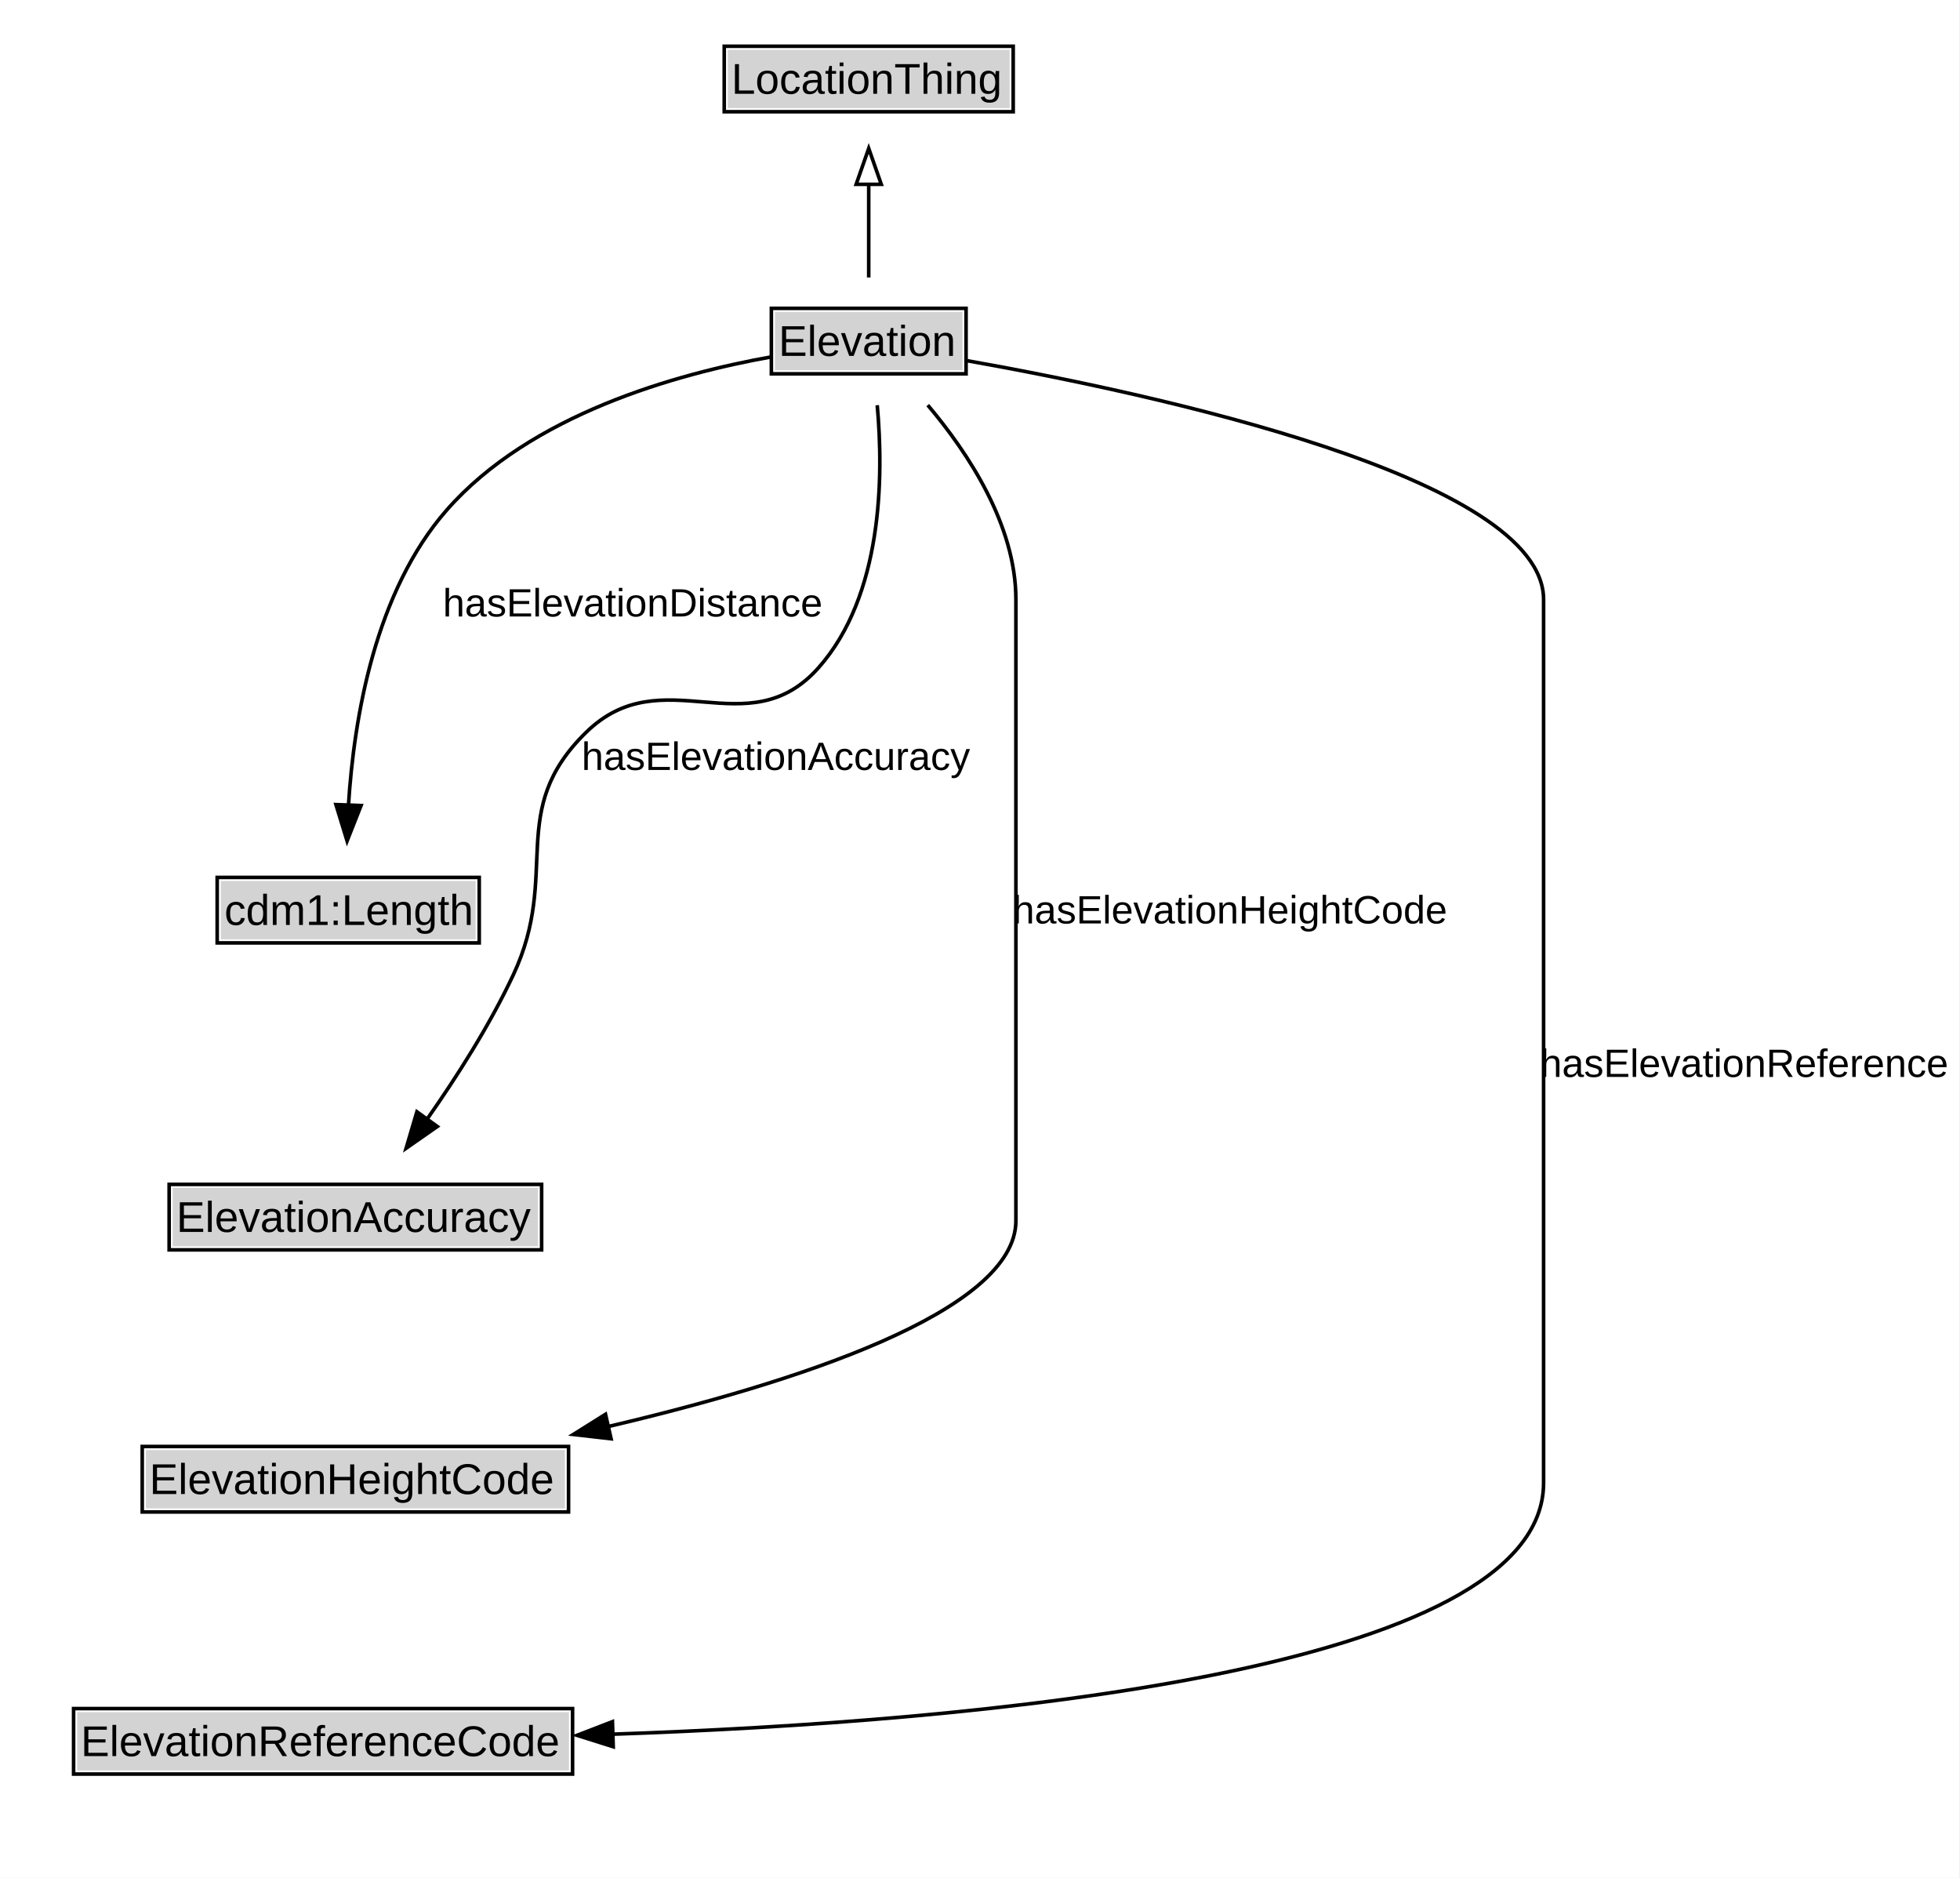
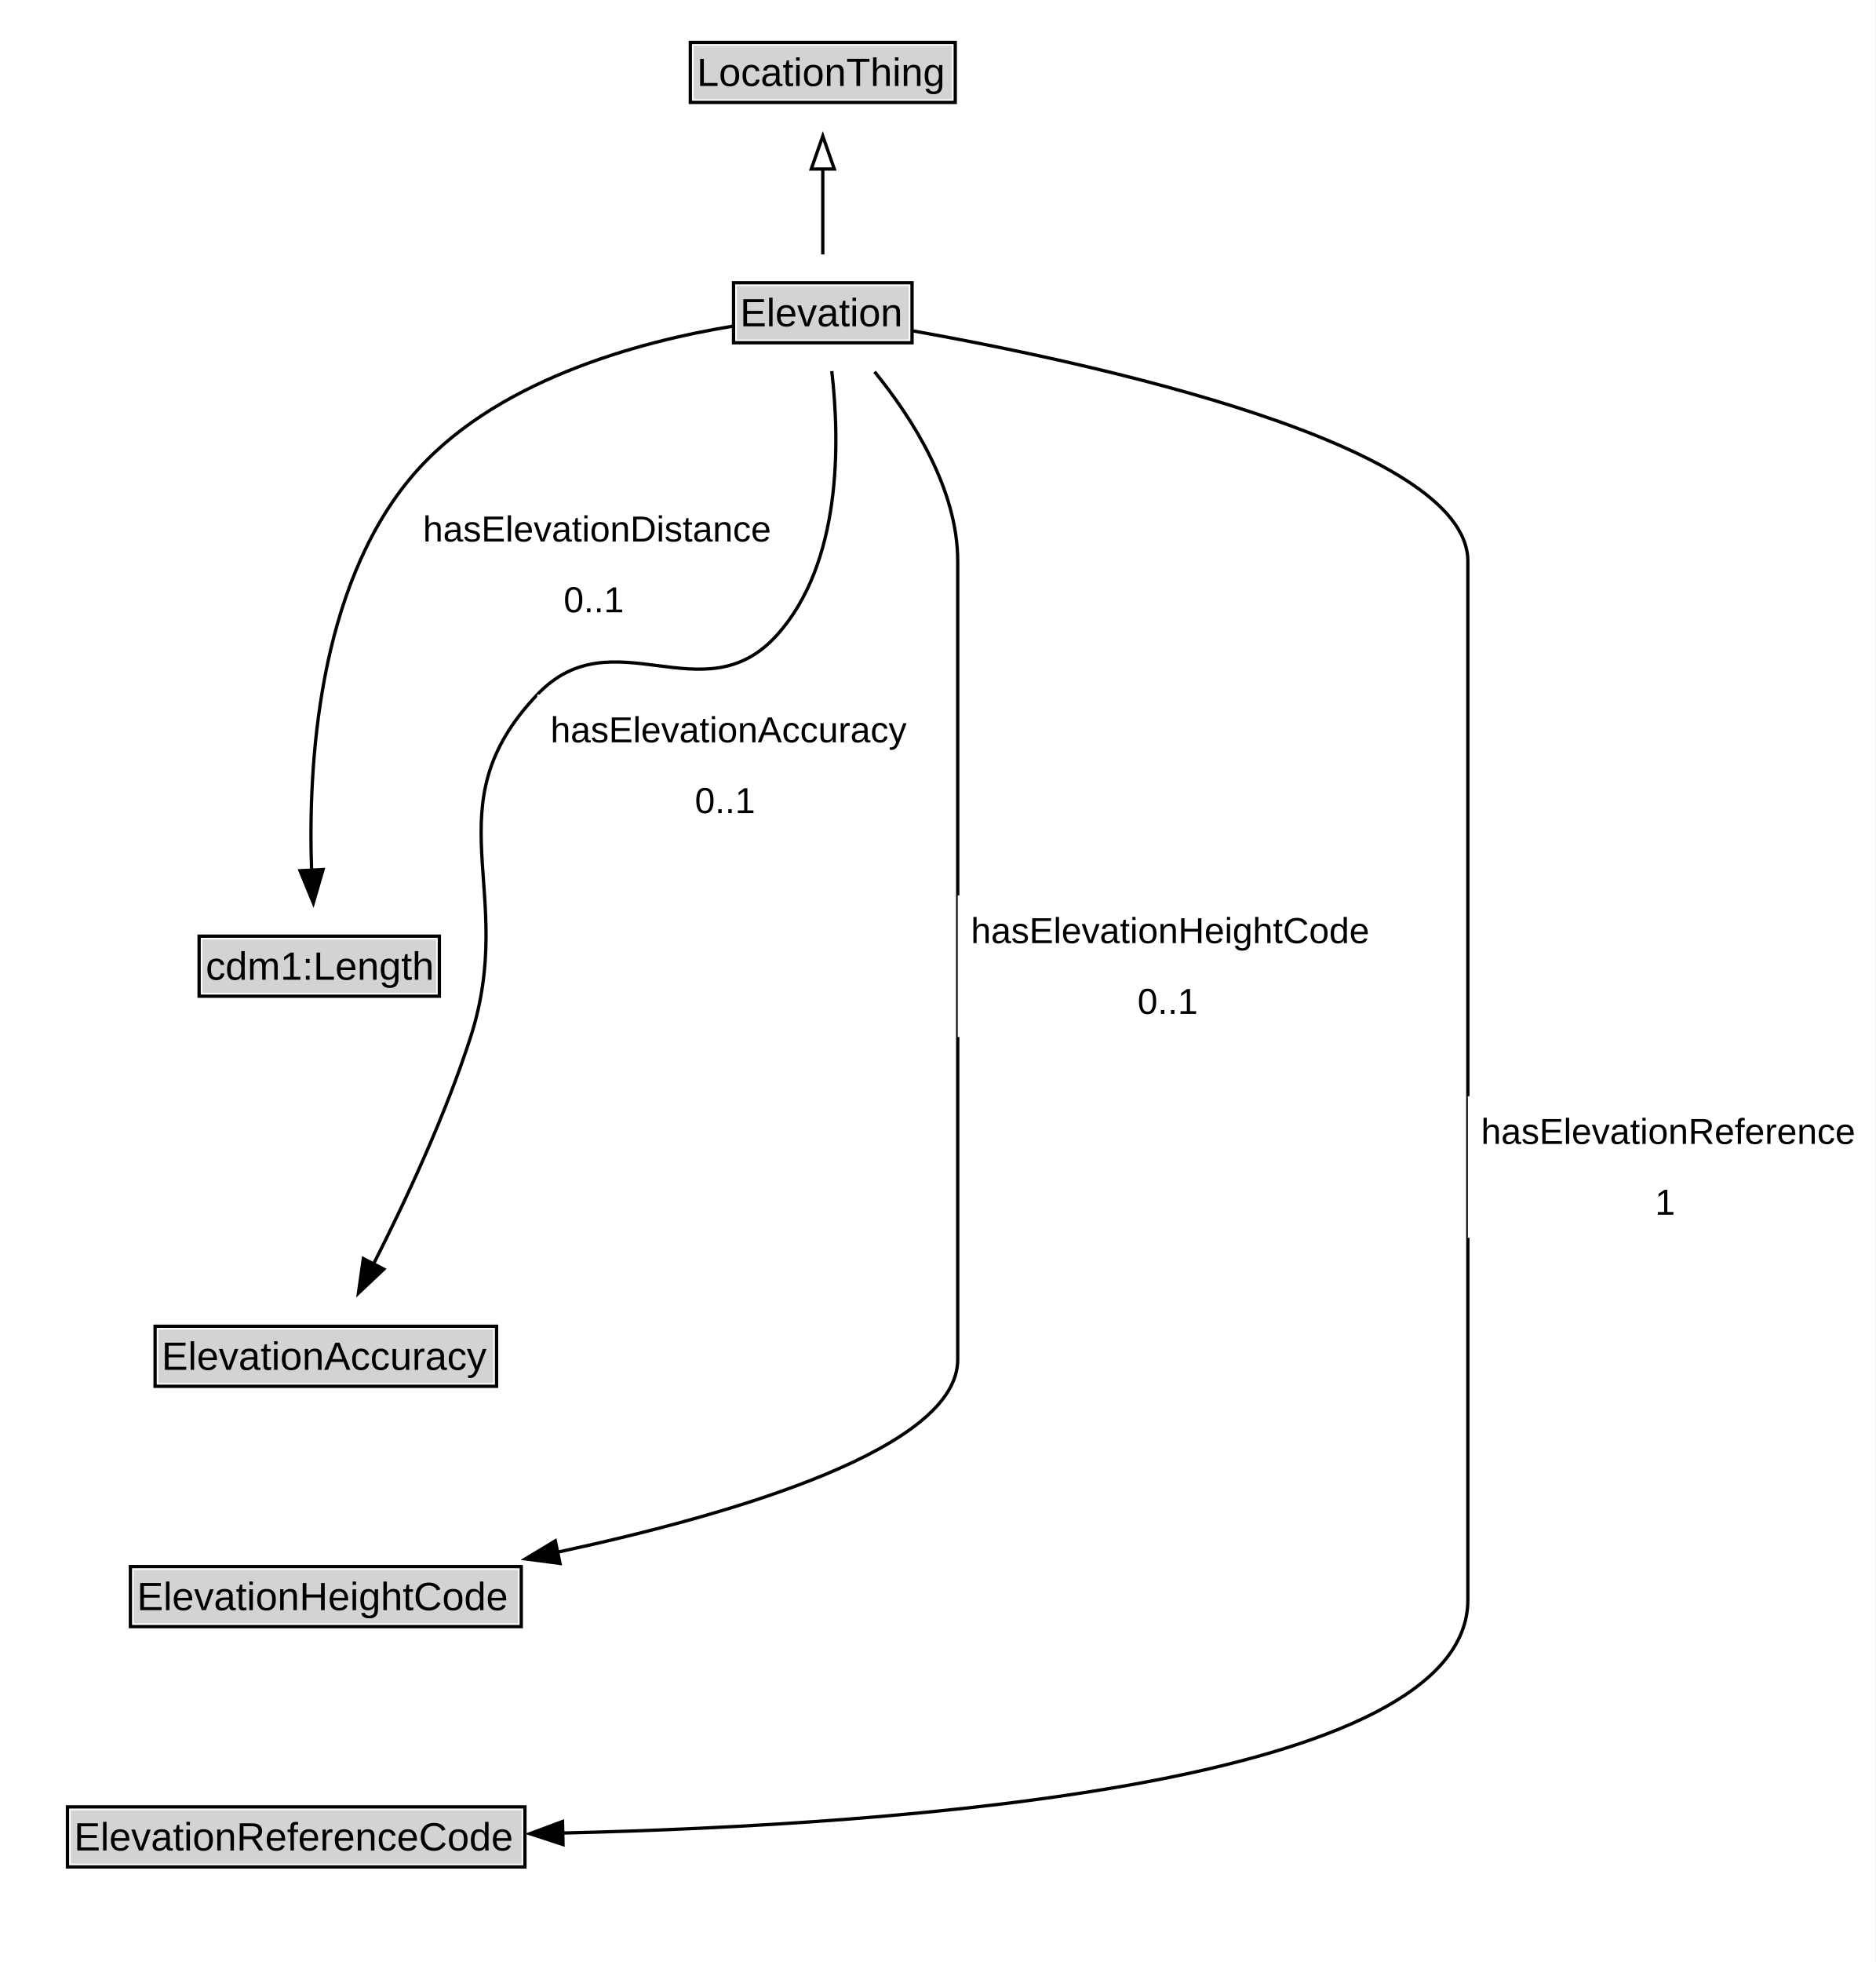
- <svg xmlns="http://www.w3.org/2000/svg" xmlns:xlink="http://www.w3.org/1999/xlink" width="546pt" height="523pt" viewBox="0.00 0.00 546.00 523.00">
-   <g id="graph0" class="graph" transform="scale(1 1) rotate(0) translate(4 519)">
-     <polygon fill="white" stroke="none" points="-4,4 -4,-519 541.75,-519 541.75,4 -4,4" />
+ <svg xmlns="http://www.w3.org/2000/svg" xmlns:xlink="http://www.w3.org/1999/xlink" width="570pt" height="596pt" viewBox="0.00 0.00 570.00 596.00">
+   <g id="graph0" class="graph" transform="scale(1 1) rotate(0) translate(4 592)">
+     <polygon fill="white" stroke="none" points="-4,4 -4,-592 565.75,-592 565.75,4 -4,4" />
    <g id="clust3" class="cluster">
</g>
    <g id="node1" class="node">
      <g id="a_node1">
        <a xlink:href="../LocationThing" xlink:title="&lt;TABLE&gt;">
-           <polygon fill="lightgray" stroke="none" points="198.75,-488.88 198.75,-505.12 277.25,-505.12 277.25,-488.88 198.75,-488.88" />
-           <text xml:space="preserve" text-anchor="start" x="199.75" y="-492.88" font-family="Arial" font-size="12.00">LocationThing</text>
-           <polygon fill="none" stroke="black" points="197.75,-487.88 197.75,-506.12 278.25,-506.12 278.25,-487.88 197.75,-487.88" />
+           <polygon fill="lightgray" stroke="none" points="206.75,-561.88 206.75,-578.12 285.25,-578.12 285.25,-561.88 206.75,-561.88" />
+           <text xml:space="preserve" text-anchor="start" x="207.75" y="-565.88" font-family="Arial" font-size="12.00">LocationThing</text>
+           <polygon fill="none" stroke="black" points="205.75,-560.88 205.75,-579.12 286.25,-579.12 286.25,-560.88 205.75,-560.88" />
        </a>
      </g>
    </g>
    <g id="node2" class="node">
      <g id="a_node2">
        <a xlink:href="../Elevation" xlink:title="&lt;TABLE&gt;">
-           <polygon fill="lightgray" stroke="none" points="211.88,-415.88 211.88,-432.12 264.12,-432.12 264.12,-415.88 211.88,-415.88" />
-           <text xml:space="preserve" text-anchor="start" x="212.88" y="-419.88" font-family="Arial" font-size="12.00">Elevation</text>
-           <polygon fill="none" stroke="black" points="210.88,-414.88 210.88,-433.12 265.12,-433.12 265.12,-414.88 210.88,-414.88" />
+           <polygon fill="lightgray" stroke="none" points="219.88,-488.88 219.88,-505.12 272.12,-505.12 272.12,-488.88 219.88,-488.88" />
+           <text xml:space="preserve" text-anchor="start" x="220.88" y="-492.88" font-family="Arial" font-size="12.00">Elevation</text>
+           <polygon fill="none" stroke="black" points="218.88,-487.88 218.88,-506.12 273.12,-506.12 273.12,-487.88 218.88,-487.88" />
        </a>
      </g>
    </g>
    <g id="edge1" class="edge">
-       <path fill="none" stroke="black" d="M238,-441.71C238,-449.47 238,-458.92 238,-467.74" />
-       <polygon fill="none" stroke="black" points="234.5,-467.66 238,-477.66 241.5,-467.66 234.5,-467.66" />
+       <path fill="none" stroke="black" d="M246,-514.71C246,-522.47 246,-531.92 246,-540.74" />
+       <polygon fill="none" stroke="black" points="242.5,-540.66 246,-550.66 249.5,-540.66 242.5,-540.66" />
    </g>
    <g id="node4" class="node">
      <g id="a_node4">
        <a xlink:href="https://w3id.org/citydata/part1/v1/Length" xlink:title="&lt;TABLE&gt;">
-           <polygon fill="lightgray" stroke="none" points="57.5,-257.38 57.5,-273.62 128.5,-273.62 128.5,-257.38 57.5,-257.38" />
-           <text xml:space="preserve" text-anchor="start" x="58.5" y="-261.38" font-family="Arial" font-size="12.00">cdm1:Length</text>
-           <polygon fill="none" stroke="black" points="56.5,-256.38 56.5,-274.62 129.5,-274.62 129.5,-256.38 56.5,-256.38" />
+           <polygon fill="lightgray" stroke="none" points="57.5,-290.38 57.5,-306.62 128.5,-306.62 128.5,-290.38 57.5,-290.38" />
+           <text xml:space="preserve" text-anchor="start" x="58.5" y="-294.38" font-family="Arial" font-size="12.00">cdm1:Length</text>
+           <polygon fill="none" stroke="black" points="56.5,-289.38 56.5,-307.62 129.5,-307.62 129.5,-289.38 56.5,-289.38" />
        </a>
      </g>
    </g>
    <g id="edge8" class="edge">
-       <path fill="none" stroke="black" d="M211.08,-419.64C184.25,-414.86 143.78,-403.5 120.5,-377 100.52,-354.26 94.6,-319.19 93.07,-294.67" />
-       <polygon fill="black" stroke="black" points="96.58,-294.63 92.69,-284.77 89.58,-294.9 96.58,-294.63" />
-       <text xml:space="preserve" text-anchor="middle" x="172.25" y="-347.3" font-family="Arial" font-size="11.00">hasElevationDistance</text>
+       <path fill="none" stroke="black" d="M219.03,-492.98C190.12,-488.25 145.1,-476.3 120.5,-446.5 92.66,-412.76 89.55,-359.77 90.68,-327.47" />
+       <polygon fill="black" stroke="black" points="94.16,-327.87 91.2,-317.7 87.17,-327.5 94.16,-327.87" />
+       <polygon fill="white" stroke="none" points="120.5,-399 120.5,-442 232,-442 232,-399 120.5,-399" />
+       <text xml:space="preserve" text-anchor="start" x="124.5" y="-427.5" font-family="Arial" font-size="11.00">hasElevationDistance</text>
+       <text xml:space="preserve" text-anchor="start" x="167.25" y="-406" font-family="Arial" font-size="11.00">0..1</text>
    </g>
    <g id="node5" class="node">
      <g id="a_node5">
        <a xlink:href="../ElevationAccuracy" xlink:title="&lt;TABLE&gt;">
          <polygon fill="lightgray" stroke="none" points="44.12,-171.88 44.12,-188.12 145.88,-188.12 145.88,-171.88 44.12,-171.88" />
          <text xml:space="preserve" text-anchor="start" x="45.12" y="-175.88" font-family="Arial" font-size="12.00">ElevationAccuracy</text>
          <polygon fill="none" stroke="black" points="43.12,-170.88 43.12,-189.12 146.88,-189.12 146.88,-170.88 43.12,-170.88" />
        </a>
      </g>
    </g>
    <g id="edge10" class="edge">
-       <path fill="none" stroke="black" d="M240.37,-406.15C242.18,-386.18 241.87,-353.09 224,-333 204.15,-310.68 180.58,-335.91 159.25,-315 136.88,-293.08 152.28,-275.86 139,-247.5 132.44,-233.49 123.23,-219.05 114.92,-207.21" />
-       <polygon fill="black" stroke="black" points="117.82,-205.24 109.13,-199.18 112.14,-209.34 117.82,-205.24" />
-       <text xml:space="preserve" text-anchor="middle" x="212.12" y="-304.55" font-family="Arial" font-size="11.00">hasElevationAccuracy</text>
+       <path fill="none" stroke="black" d="M248.73,-479.27C251.2,-457.87 251.87,-420.95 232,-399 209.64,-374.31 182.2,-405.14 159.25,-381 126.8,-346.88 153.41,-321.83 139,-277 131.26,-252.93 119.09,-226.93 109.51,-208.06" />
+       <polygon fill="black" stroke="black" points="112.62,-206.46 104.91,-199.19 106.4,-209.68 112.62,-206.46" />
+       <polygon fill="white" stroke="none" points="159.25,-338 159.25,-381 273,-381 273,-338 159.25,-338" />
+       <text xml:space="preserve" text-anchor="start" x="163.25" y="-366.5" font-family="Arial" font-size="11.00">hasElevationAccuracy</text>
+       <text xml:space="preserve" text-anchor="start" x="207.12" y="-345" font-family="Arial" font-size="11.00">0..1</text>
    </g>
    <g id="node6" class="node">
      <g id="a_node6">
        <a xlink:href="../ElevationHeightCode" xlink:title="&lt;TABLE&gt;">
          <polygon fill="lightgray" stroke="none" points="36.62,-98.88 36.62,-115.12 153.38,-115.12 153.38,-98.88 36.62,-98.88" />
          <text xml:space="preserve" text-anchor="start" x="37.62" y="-102.88" font-family="Arial" font-size="12.00">ElevationHeightCode</text>
          <polygon fill="none" stroke="black" points="35.62,-97.88 35.62,-116.12 154.38,-116.12 154.38,-97.88 35.62,-97.88" />
        </a>
      </g>
    </g>
    <g id="edge9" class="edge">
-       <path fill="none" stroke="black" d="M254.44,-406.17C265.85,-392.68 279,-372.64 279,-352 279,-352 279,-352 279,-179 279,-153.59 217.13,-133.77 165.15,-121.61" />
-       <polygon fill="black" stroke="black" points="166.23,-118.27 155.71,-119.47 164.68,-125.09 166.23,-118.27" />
-       <text xml:space="preserve" text-anchor="middle" x="338.62" y="-261.8" font-family="Arial" font-size="11.00">hasElevationHeightCode</text>
+       <path fill="none" stroke="black" d="M261.73,-479.08C273.3,-464.84 287,-443.35 287,-421.5 287,-421.5 287,-421.5 287,-179 287,-152.15 220.12,-132.26 165.3,-120.47" />
+       <polygon fill="black" stroke="black" points="166.16,-117.07 155.65,-118.46 164.73,-123.93 166.16,-117.07" />
+       <polygon fill="white" stroke="none" points="287,-277 287,-320 414.25,-320 414.25,-277 287,-277" />
+       <text xml:space="preserve" text-anchor="start" x="291" y="-305.5" font-family="Arial" font-size="11.00">hasElevationHeightCode</text>
+       <text xml:space="preserve" text-anchor="start" x="341.62" y="-284" font-family="Arial" font-size="11.00">0..1</text>
    </g>
    <g id="node7" class="node">
      <g id="a_node7">
        <a xlink:href="../ElevationReferenceCode" xlink:title="&lt;TABLE&gt;">
          <polygon fill="lightgray" stroke="none" points="17.5,-25.88 17.5,-42.12 154.5,-42.12 154.5,-25.88 17.5,-25.88" />
          <text xml:space="preserve" text-anchor="start" x="18.5" y="-29.88" font-family="Arial" font-size="12.00">ElevationReferenceCode</text>
          <polygon fill="none" stroke="black" points="16.5,-24.88 16.5,-43.12 155.5,-43.12 155.5,-24.88 16.5,-24.88" />
        </a>
      </g>
    </g>
    <g id="edge7" class="edge">
-       <path fill="none" stroke="black" d="M264.94,-418.62C316.92,-409.41 426,-386.02 426,-352 426,-352 426,-352 426,-106 426,-53.23 267.11,-39.43 166.57,-35.98" />
-       <polygon fill="black" stroke="black" points="166.83,-32.49 156.73,-35.67 166.61,-39.48 166.83,-32.49" />
-       <text xml:space="preserve" text-anchor="middle" x="481.88" y="-219.05" font-family="Arial" font-size="11.00">hasElevationReference</text>
+       <path fill="none" stroke="black" d="M272.84,-491.59C326.52,-482.02 442,-457.27 442,-421.5 442,-421.5 442,-421.5 442,-106 442,-50.21 271.72,-37.63 166.69,-35.17" />
+       <polygon fill="black" stroke="black" points="167.07,-31.68 157,-34.98 166.92,-38.68 167.07,-31.68" />
+       <polygon fill="white" stroke="none" points="442,-216 442,-259 561.75,-259 561.75,-216 442,-216" />
+       <text xml:space="preserve" text-anchor="start" x="446" y="-244.5" font-family="Arial" font-size="11.00">hasElevationReference</text>
+       <text xml:space="preserve" text-anchor="start" x="498.88" y="-223" font-family="Arial" font-size="11.00">1</text>
    </g>
  </g>
</svg>
